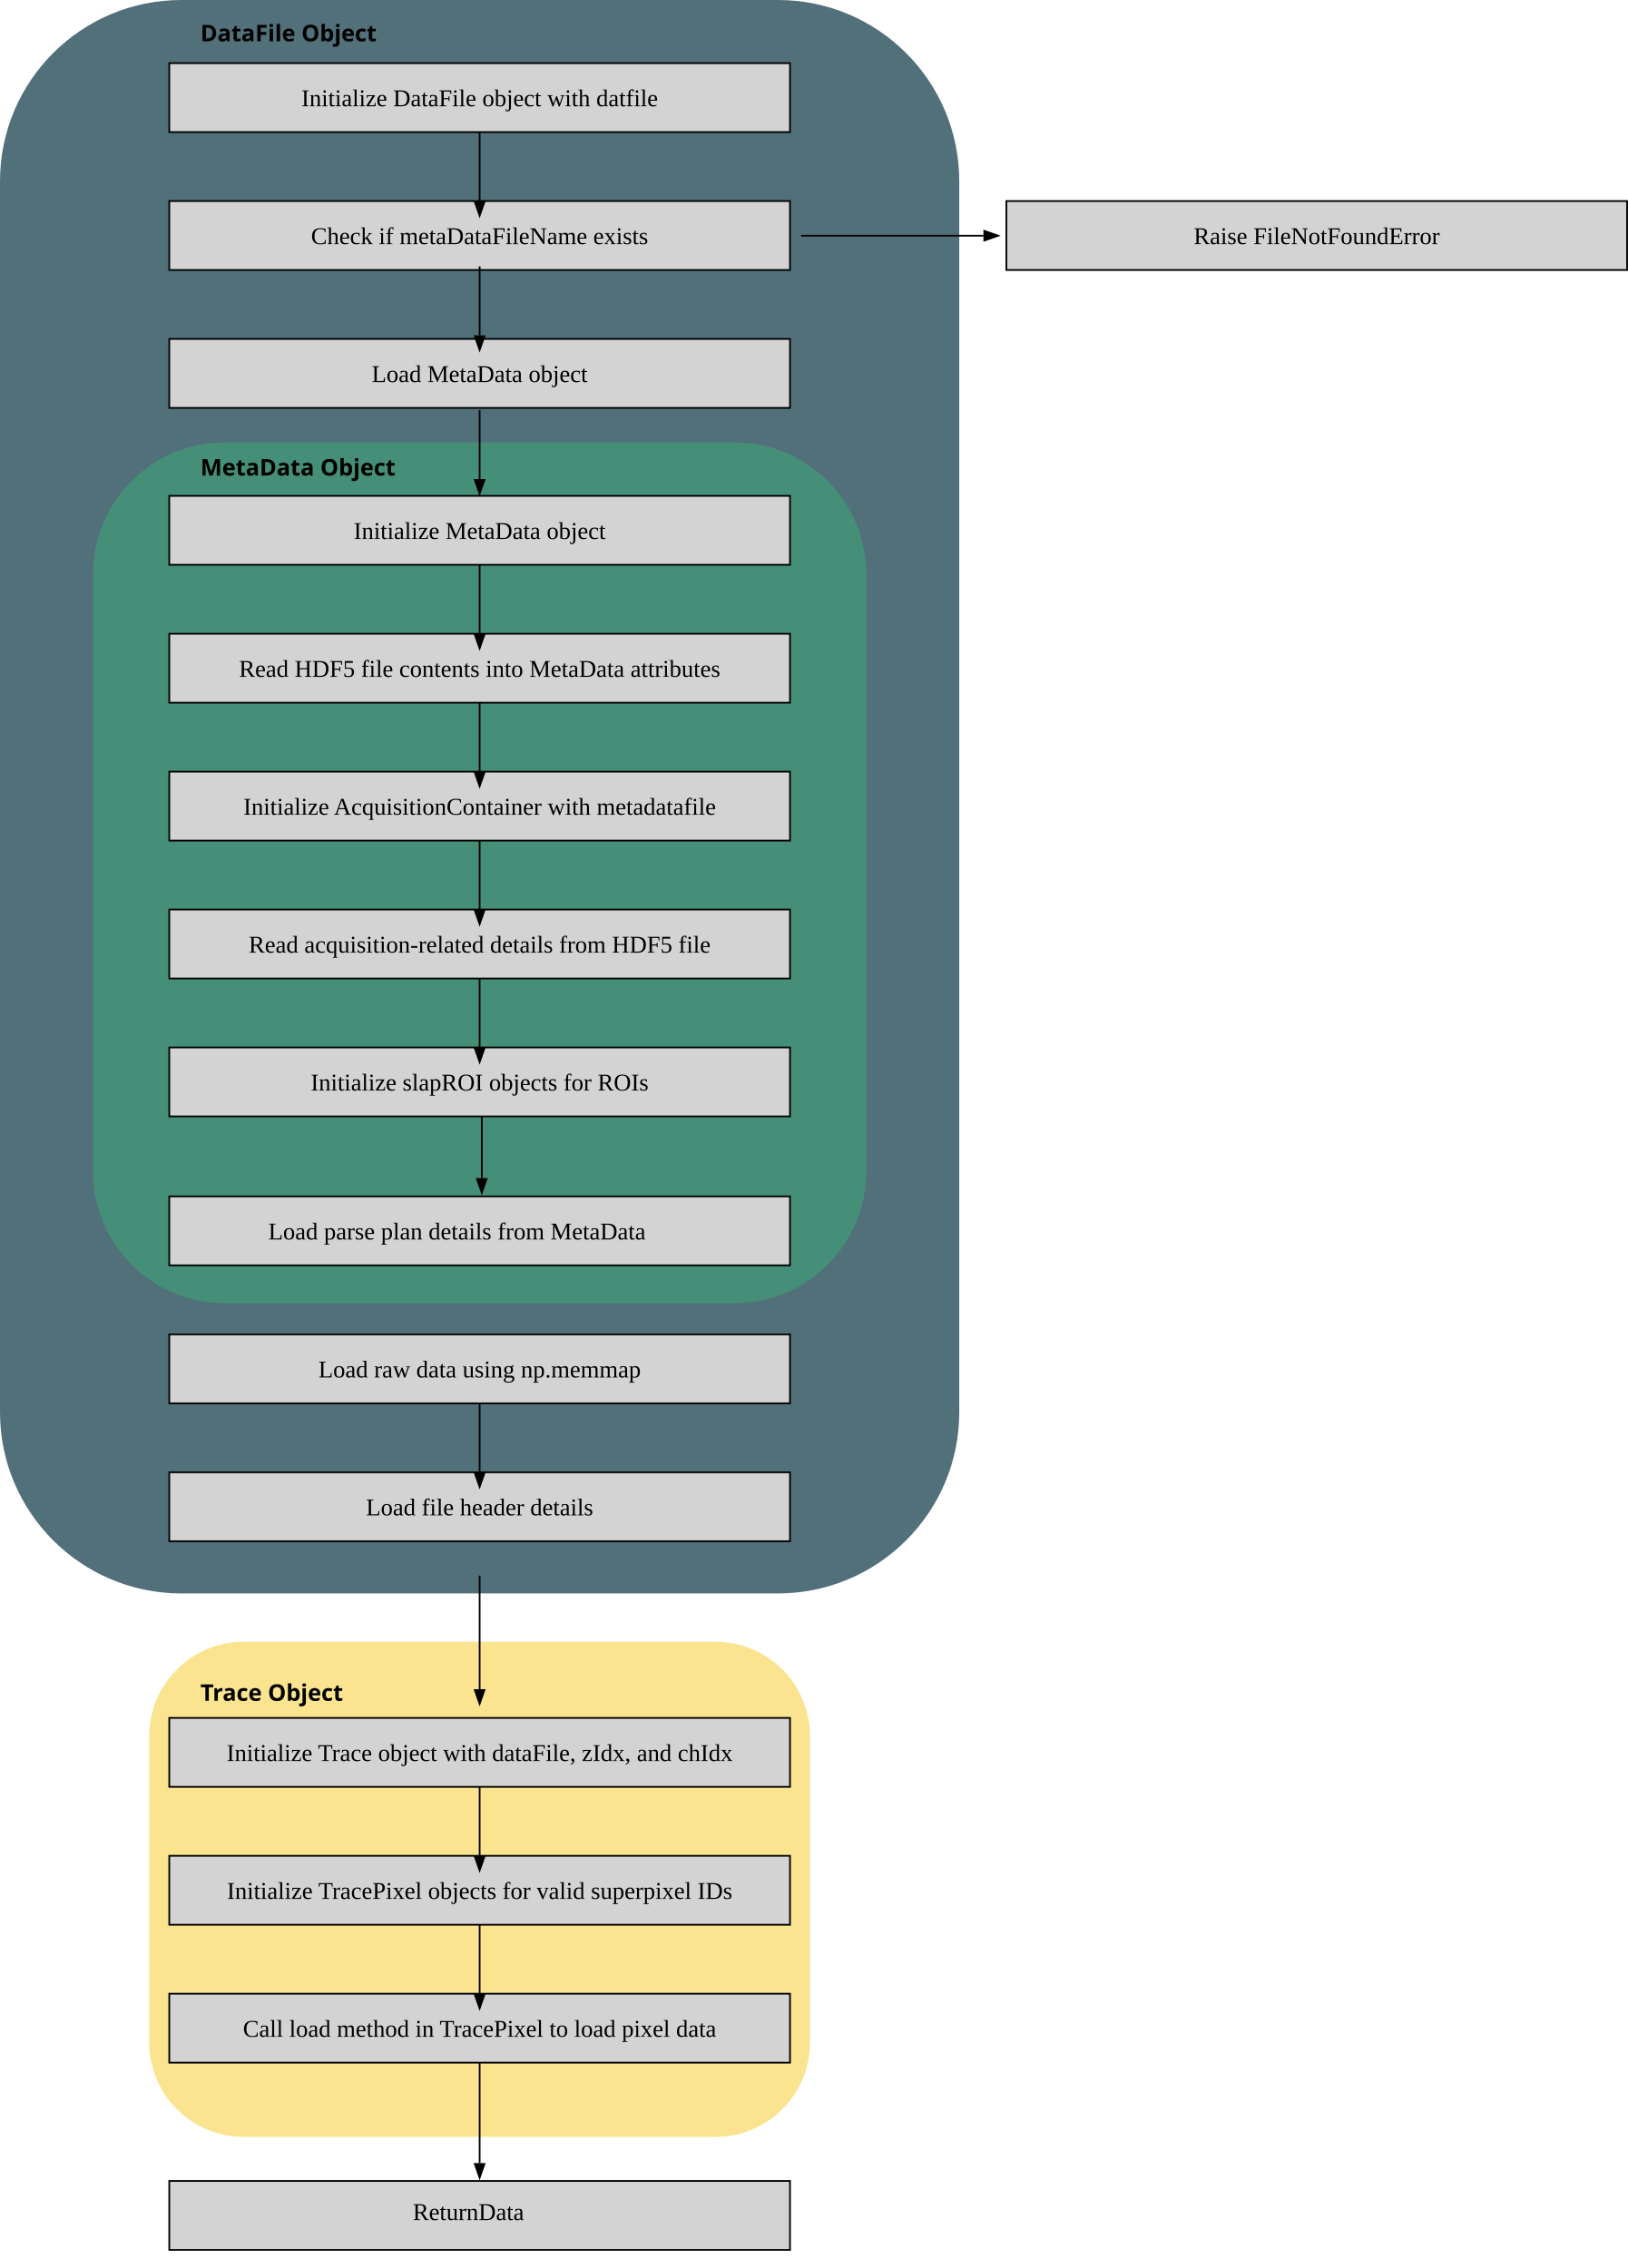
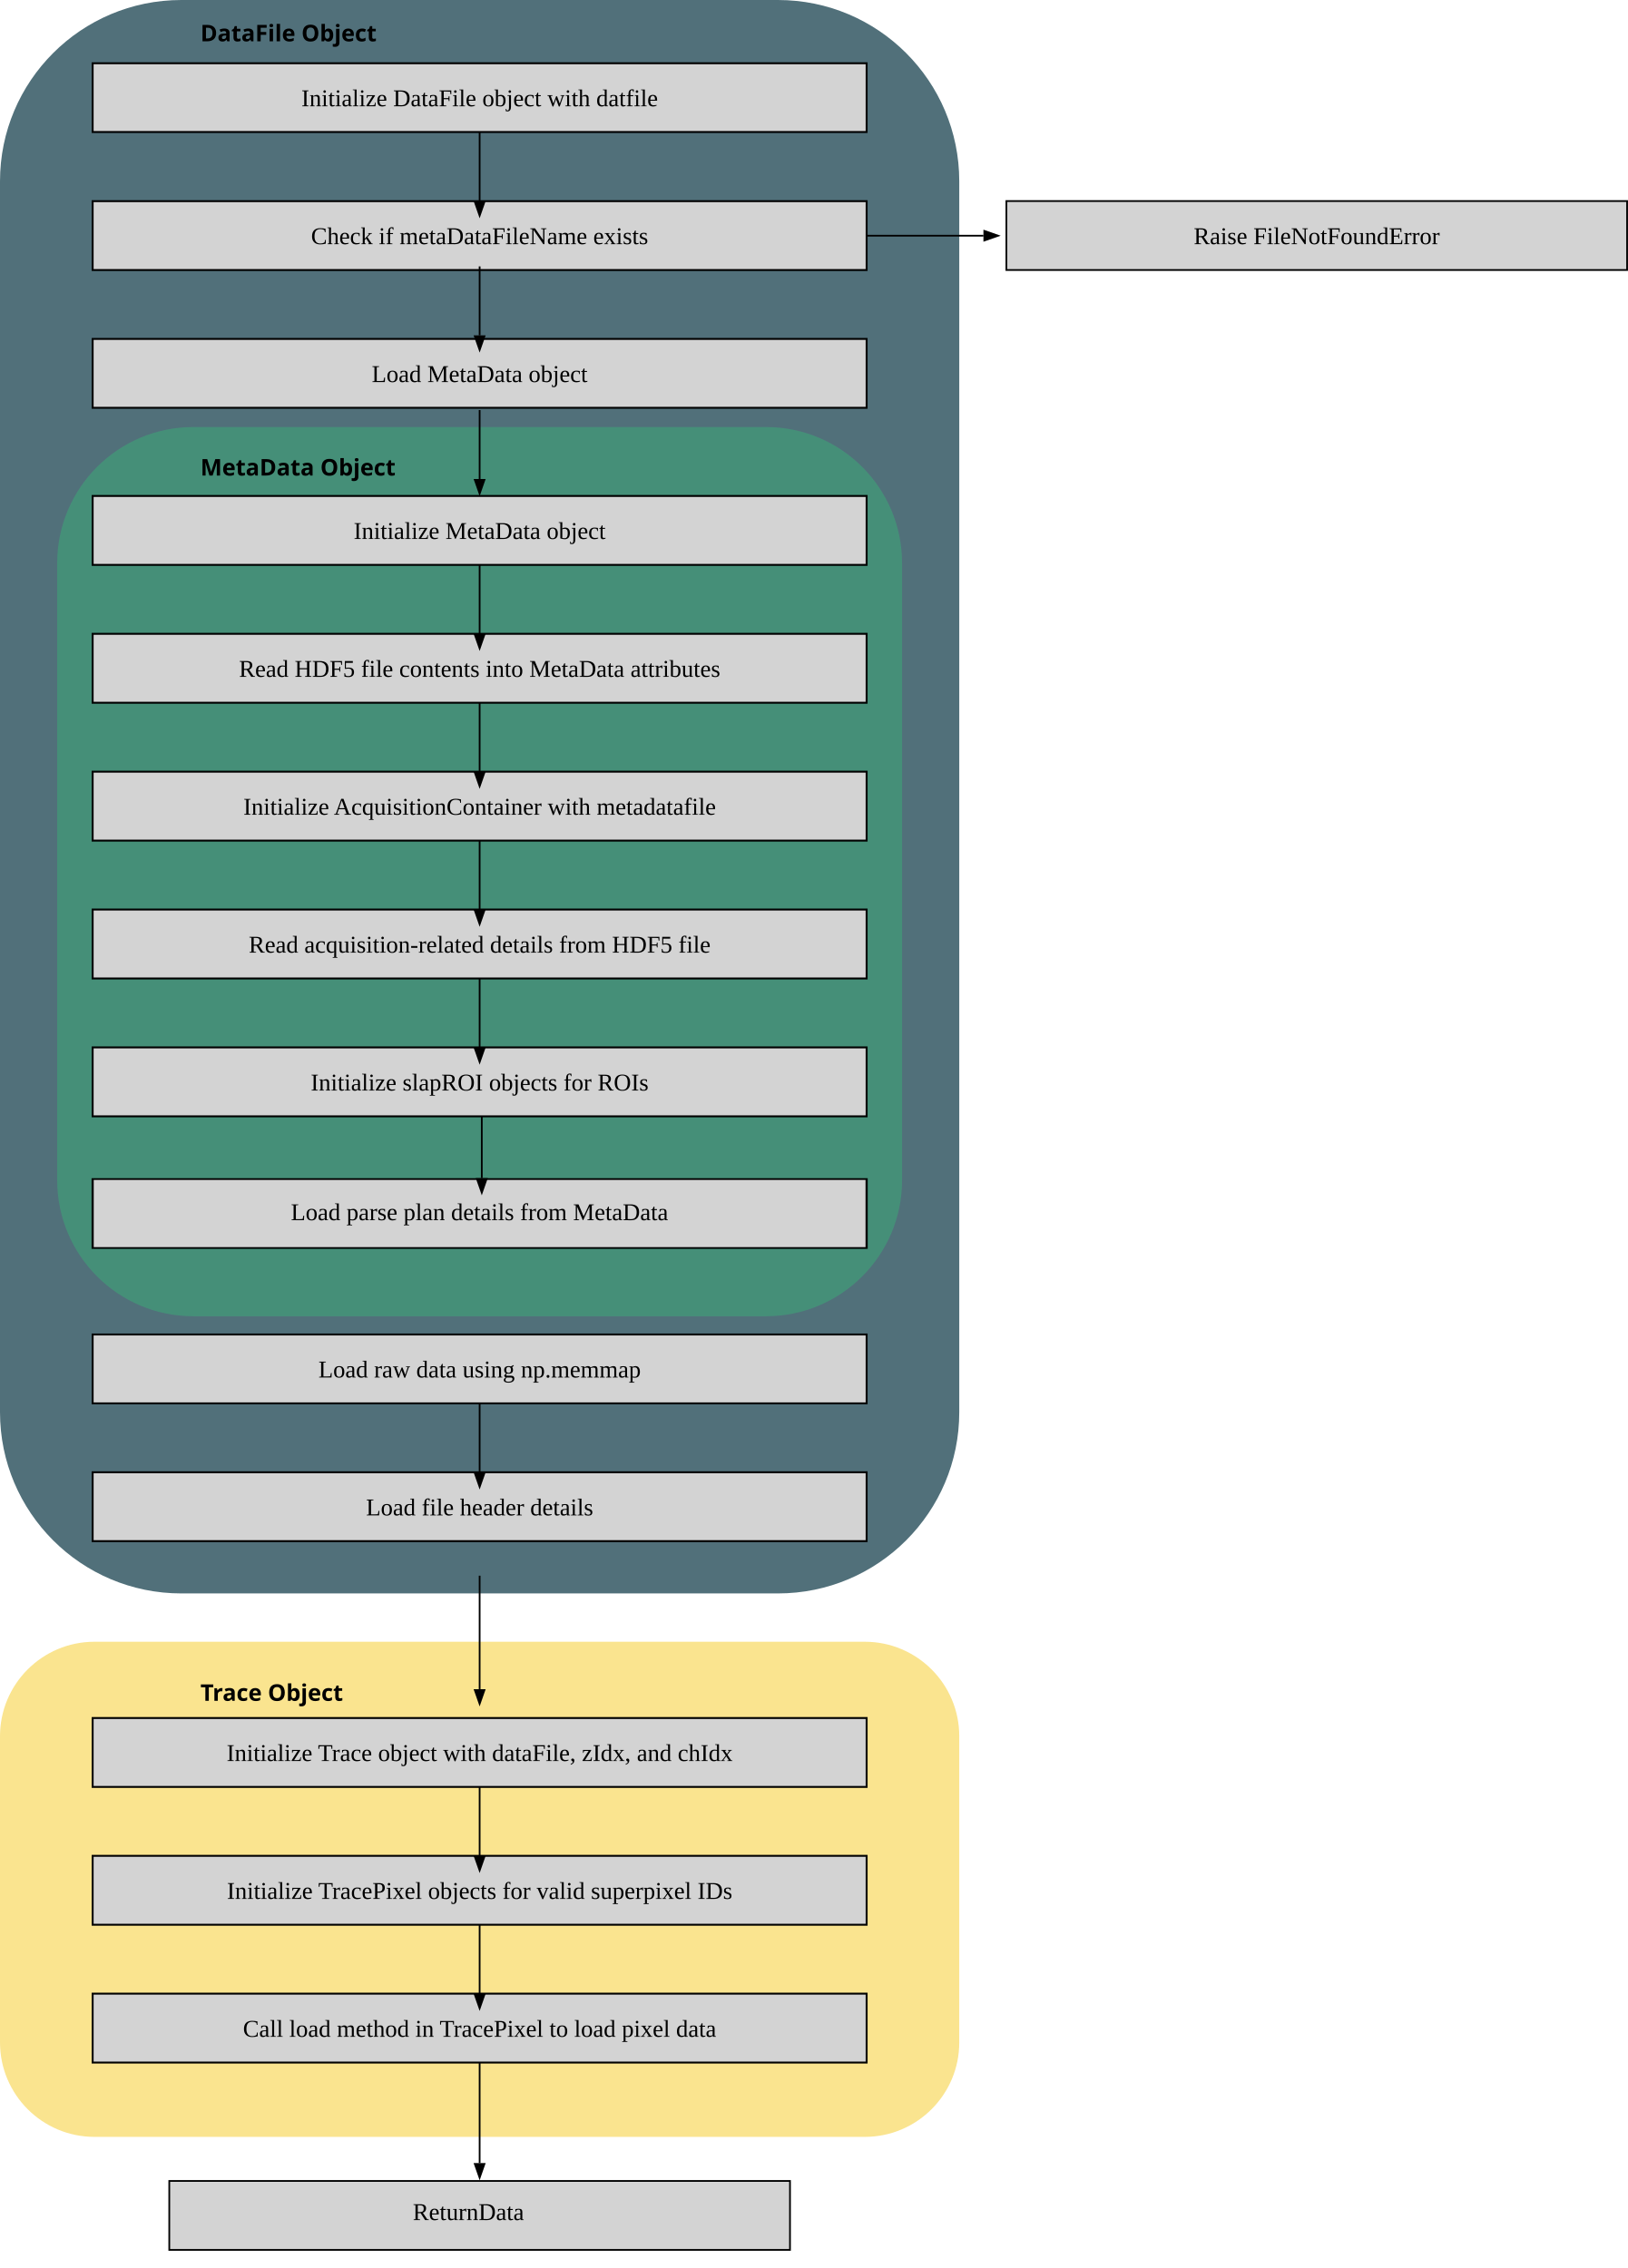
<svg xmlns="http://www.w3.org/2000/svg" width="944.166" height="1315.763" version="1.1" id="svg122">
  <defs id="defs126">
    <rect x="116.642" y="264.925" width="98.744" height="15.44" id="rect11770" />
    <marker id="arrowhead-3" markerWidth="10" markerHeight="7" refX="0" refY="3.5" orient="auto">
      <polygon points="0,0 10,3.5 0,7 " fill="#000000" id="polygon116-6" />
    </marker>
  </defs>
  <g id="flowchart" transform="translate(-32.59901,-25.91335)">
    <rect style="fill:#264d59;fill-opacity:0.8;stroke:none;stroke-width:2.533;stroke-linejoin:bevel;stroke-dashoffset:0.338;stroke-opacity:0.9" id="rect2029" width="556.345" height="924.417" x="32.599" y="25.913" ry="105.161" />
    <text xml:space="preserve" style="font-style:normal;font-weight:normal;font-size:13.333px;line-height:140.8;font-family:sans-serif;letter-spacing:0px;word-spacing:0px;fill:#000000;fill-opacity:1;stroke:none" x="148.841" y="49.88" id="text14064-5">
      <tspan id="tspan14062-3" x="148.841" y="49.88" style="font-weight:bold">DataFile Object</tspan>
    </text>
-     <rect style="fill:#439778;fill-opacity:0.8;stroke:none;stroke-width:3.072;stroke-linejoin:bevel;stroke-dashoffset:0.338;stroke-opacity:0.9" id="rect2295" width="448.462" height="499.377" x="86.54" y="282.58" ry="76.425" />
+     <rect style="fill:#439778;fill-opacity:0.8;stroke:none;stroke-width:3.264;stroke-linejoin:bevel;stroke-dashoffset:0.338;stroke-opacity:0.9" id="rect2295" width="490" height="515.88" x="65.772" y="273.65" ry="78.95" />
    <g id="boxes" />
    <g id="g1398" transform="translate(-1.209019,51.24321)">
      <rect x="617.474" y="91.309" width="360" height="40" style="fill:#d3d3d3;stroke:#000000;stroke-width:1" id="rect18" />
      <text x="797.474" y="116.309" text-anchor="middle" alignment-baseline="middle" font-size="14px" id="text20">Raise FileNotFoundError</text>
    </g>
-     <g id="g1758" transform="translate(-139.8339,468.6751)">
+     <g id="g1758" transform="matrix(1.246899,0,0,0.999739,-251.0878,458.6929)">
      <rect x="270.605" y="251.309" width="360" height="40" style="fill:#d3d3d3;stroke:#000000;stroke-width:1" id="rect22" />
-       <text x="437.474" y="276.309" text-anchor="middle" alignment-baseline="middle" font-size="14px" id="text24">Load parse plan details from MetaData</text>
+       <text x="437.474" y="276.309" text-anchor="middle" alignment-baseline="middle" font-size="14px" id="text24" />
    </g>
    <path d="M 497.18,162.65 H 602.962" marker-end="url(#arrowhead-3)" id="path83-7" style="fill:none;stroke:#000000;stroke-width:1;marker-end:url(#arrowhead-3)" />
    <g id="g3006" transform="translate(12.50674,20)">
-       <rect x="118.265" y="42.553" width="360" height="40" style="fill:#d3d3d3;stroke:#000000;stroke-width:1" id="rect6" />
+       <rect x="73.822" y="42.61" width="448.885" height="39.885" style="fill:#d3d3d3;stroke:#000000;stroke-width:1.115" id="rect6" />
      <g id="g2912">
        <text x="298.265" y="67.553" text-anchor="middle" alignment-baseline="middle" font-size="14px" id="text8">Initialize DataFile object with datfile</text>
        <g id="g1394" transform="translate(-1.209019,31.2432)">
-           <rect x="119.474" y="91.309" width="360" height="40" style="fill:#d3d3d3;stroke:#000000;stroke-width:1" id="rect10" />
+           <rect x="75.032" y="91.368" width="448.884" height="39.961" style="fill:#d3d3d3;stroke:#000000;stroke-width:1.116" id="rect10" />
          <text x="299.474" y="116.309" text-anchor="middle" alignment-baseline="middle" font-size="14px" id="text12">Check if metaDataFileName exists</text>
        </g>
        <g id="g1402" transform="translate(20.791,31.2432)">
-           <rect x="97.474" y="171.309" width="360" height="40" style="fill:#d3d3d3;stroke:#000000;stroke-width:1" id="rect14" />
+           <rect x="53.032" y="171.29" width="448.884" height="39.961" style="fill:#d3d3d3;stroke:#000000;stroke-width:1.116" id="rect14" />
          <text x="277.474" y="196.309" text-anchor="middle" alignment-baseline="middle" font-size="14px" id="text16">Load MetaData object</text>
        </g>
        <path d="M 298.265,82.553 V 122.553" marker-end="url(#arrowhead)" id="path81" style="fill:none;stroke:#000000;stroke-width:1" />
        <path d="m 298.265,160.458 v 40" marker-end="url(#arrowhead)" id="path83" style="fill:none;stroke:#000000;stroke-width:1" />
        <path d="m 298.265,243.802 v 40" marker-end="url(#arrowhead)" id="path85" style="fill:none;stroke:#000000;stroke-width:1" />
      </g>
    </g>
    <path d="m 312.021,669.369 v 40" marker-end="url(#arrowhead)" id="path89" style="fill:none;stroke:#000000;stroke-width:1" />
    <g id="g2005" transform="translate(33.29773,388.7366)">
-       <rect x="97.474" y="411.309" width="360" height="40" style="fill:#d3d3d3;stroke:#000000;stroke-width:1" id="rect30" />
+       <rect x="53.032" y="411.368" width="448.884" height="39.961" style="fill:#d3d3d3;stroke:#000000;stroke-width:1.116" id="rect30" />
      <text x="277.474" y="436.309" text-anchor="middle" alignment-baseline="middle" font-size="14px" id="text32">Load raw data using np.memmap</text>
-       <rect x="97.474" y="491.309" width="360" height="40" style="fill:#d3d3d3;stroke:#000000;stroke-width:1" id="rect38" />
+       <rect x="53.032" y="491.29" width="448.884" height="39.961" style="fill:#d3d3d3;stroke:#000000;stroke-width:1.116" id="rect38" />
      <text x="277.474" y="516.31" text-anchor="middle" alignment-baseline="middle" font-size="14px" id="text40">Load file header details</text>
      <path d="m 277.474,451.309 v 40" marker-end="url(#arrowhead)" id="path93" style="fill:none;stroke:#000000;stroke-width:1" />
    </g>
    <g id="g1738" transform="translate(-126.7023,-257.7303)">
-       <rect x="257.474" y="571.31" width="360" height="40" style="fill:#d3d3d3;stroke:#000000;stroke-width:1" id="rect42" />
+       <rect x="213.032" y="571.368" width="448.883" height="39.99" style="fill:#d3d3d3;stroke:#000000;stroke-width:1.117" id="rect42" />
      <text x="437.474" y="596.31" text-anchor="middle" alignment-baseline="middle" font-size="14px" id="text44">Initialize MetaData object</text>
-       <rect x="257.474" y="651.31" width="360" height="40" style="fill:#d3d3d3;stroke:#000000;stroke-width:1" id="rect46" />
+       <rect x="213.032" y="651.347" width="448.883" height="39.99" style="fill:#d3d3d3;stroke:#000000;stroke-width:1.117" id="rect46" />
      <text x="437.474" y="676.31" text-anchor="middle" alignment-baseline="middle" font-size="14px" id="text48">Read HDF5 file contents into MetaData attributes</text>
-       <rect x="257.474" y="731.31" width="360" height="40" style="fill:#d3d3d3;stroke:#000000;stroke-width:1" id="rect50" />
+       <rect x="213.032" y="731.326" width="448.883" height="39.99" style="fill:#d3d3d3;stroke:#000000;stroke-width:1.117" id="rect50" />
      <text x="437.474" y="756.31" text-anchor="middle" alignment-baseline="middle" font-size="14px" id="text52">Initialize AcquisitionContainer with metadatafile</text>
-       <rect x="257.474" y="811.31" width="360" height="40" style="fill:#d3d3d3;stroke:#000000;stroke-width:1" id="rect54" />
+       <rect x="213.032" y="811.305" width="448.883" height="39.99" style="fill:#d3d3d3;stroke:#000000;stroke-width:1.117" id="rect54" />
      <text x="437.474" y="836.31" text-anchor="middle" alignment-baseline="middle" font-size="14px" id="text56">Read acquisition-related details from HDF5 file</text>
-       <rect x="257.474" y="891.31" width="360" height="40" style="fill:#d3d3d3;stroke:#000000;stroke-width:1" id="rect58" />
+       <rect x="213.032" y="891.284" width="448.883" height="39.99" style="fill:#d3d3d3;stroke:#000000;stroke-width:1.117" id="rect58" />
      <text x="437.474" y="916.31" text-anchor="middle" alignment-baseline="middle" font-size="14px" id="text60">Initialize slapROI objects for ROIs</text>
      <path d="m 437.474,611.309 v 40" marker-end="url(#arrowhead)" id="path99" style="fill:none;stroke:#000000;stroke-width:1" />
      <path d="m 437.474,691.309 v 40" marker-end="url(#arrowhead)" id="path101" style="fill:none;stroke:#000000;stroke-width:1" />
      <path d="m 437.474,771.309 v 40" marker-end="url(#arrowhead)" id="path103" style="fill:none;stroke:#000000;stroke-width:1" />
      <path d="m 437.474,851.309 v 40" marker-end="url(#arrowhead)" id="path105" style="fill:none;stroke:#000000;stroke-width:1" />
+       <text x="437.423" y="991.524" text-anchor="middle" alignment-baseline="middle" font-size="14px" id="text60-3">Load parse plan details from MetaData</text>
    </g>
    <g id="g8661" transform="translate(-493.6567,404.885)">
-       <rect style="fill:#f9e07f;fill-opacity:0.875;stroke:none;stroke-width:2.246;stroke-linejoin:bevel;stroke-dashoffset:0.338;stroke-opacity:0.9" id="rect3030" width="383.216" height="287.255" x="612.82" y="573.47" ry="54.815" />
+       <rect style="fill:#f9e07f;fill-opacity:0.875;stroke:none;stroke-width:2.706;stroke-linejoin:bevel;stroke-dashoffset:0.338;stroke-opacity:0.9" id="rect3030" width="556.345" height="287.255" x="526.256" y="573.47" ry="54.815" />
      <g id="g3267" transform="translate(366.9544,-353.6481)">
-         <rect x="257.474" y="971.31" width="360" height="40" style="fill:#d3d3d3;stroke:#000000;stroke-width:1" id="rect62" />
+         <rect x="213.032" y="971.368" width="448.884" height="39.977" style="fill:#d3d3d3;stroke:#000000;stroke-width:1.116" id="rect62" />
        <text x="437.474" y="996.31" text-anchor="middle" alignment-baseline="middle" font-size="14px" id="text64">Initialize Trace object with dataFile, zIdx, and chIdx</text>
-         <rect x="257.474" y="1051.309" width="360" height="40" style="fill:#d3d3d3;stroke:#000000;stroke-width:1" id="rect66" />
+         <rect x="213.032" y="1051.321" width="448.884" height="39.977" style="fill:#d3d3d3;stroke:#000000;stroke-width:1.116" id="rect66" />
        <text x="437.474" y="1076.309" text-anchor="middle" alignment-baseline="middle" font-size="14px" id="text68">Initialize TracePixel objects for valid superpixel IDs</text>
-         <rect x="257.474" y="1131.309" width="360" height="40" style="fill:#d3d3d3;stroke:#000000;stroke-width:1" id="rect70" />
+         <rect x="213.032" y="1131.274" width="448.884" height="39.977" style="fill:#d3d3d3;stroke:#000000;stroke-width:1.116" id="rect70" />
        <text x="437.474" y="1156.309" text-anchor="middle" alignment-baseline="middle" font-size="14px" id="text72">Call load method in TracePixel to load pixel data</text>
        <g id="g8643" transform="translate(-5.608246,-10)">
          <rect x="263.082" y="1249.939" width="360" height="40" style="fill:#d3d3d3;stroke:#000000;stroke-width:1" id="rect74" />
          <text x="438.319" y="1272.611" text-anchor="middle" alignment-baseline="middle" font-size="14px" id="text76">
            <tspan id="tspan4485" x="438.319" y="1272.611">ReturnData</tspan>
            <tspan id="tspan4487" x="438.319" y="1290.111" />
          </text>
        </g>
        <path d="m 437.474,1011.309 v 40" marker-end="url(#arrowhead)" id="path109" style="fill:none;stroke:#000000;stroke-width:1" />
        <path d="m 437.474,1091.31 v 40" marker-end="url(#arrowhead)" id="path111" style="fill:none;stroke:#000000;stroke-width:1" />
        <path d="m 437.474,1171.31 v 58.263" marker-end="url(#arrowhead)" id="path113" style="fill:none;stroke:#000000;stroke-width:1" />
      </g>
    </g>
    <path d="m 310.772,940.033 v 65.85" marker-end="url(#arrowhead)" id="path107" style="fill:none;stroke:#000000;stroke-width:1" />
    <defs id="defs119">
      <marker id="arrowhead" markerWidth="10" markerHeight="7" refX="0" refY="3.5" orient="auto">
        <polygon points="10,3.5 0,7 0,0 " fill="#000000" id="polygon116" />
      </marker>
    </defs>
    <text xml:space="preserve" style="font-style:normal;font-weight:normal;font-size:13.333px;line-height:140.8;font-family:sans-serif;letter-spacing:0px;word-spacing:0px;fill:#000000;fill-opacity:1;stroke:none" x="148.841" y="301.789" id="text14064">
      <tspan id="tspan14062" x="148.841" y="301.789" style="font-weight:bold">MetaData Object</tspan>
    </text>
    <text xml:space="preserve" style="font-style:normal;font-weight:normal;font-size:13.333px;line-height:140.8;font-family:sans-serif;letter-spacing:0px;word-spacing:0px;fill:#000000;fill-opacity:1;stroke:none" x="148.841" y="1012.626" id="text14064-56">
      <tspan id="tspan14062-2" x="148.841" y="1012.626" style="font-weight:bold">Trace Object</tspan>
    </text>
  </g>
</svg>
